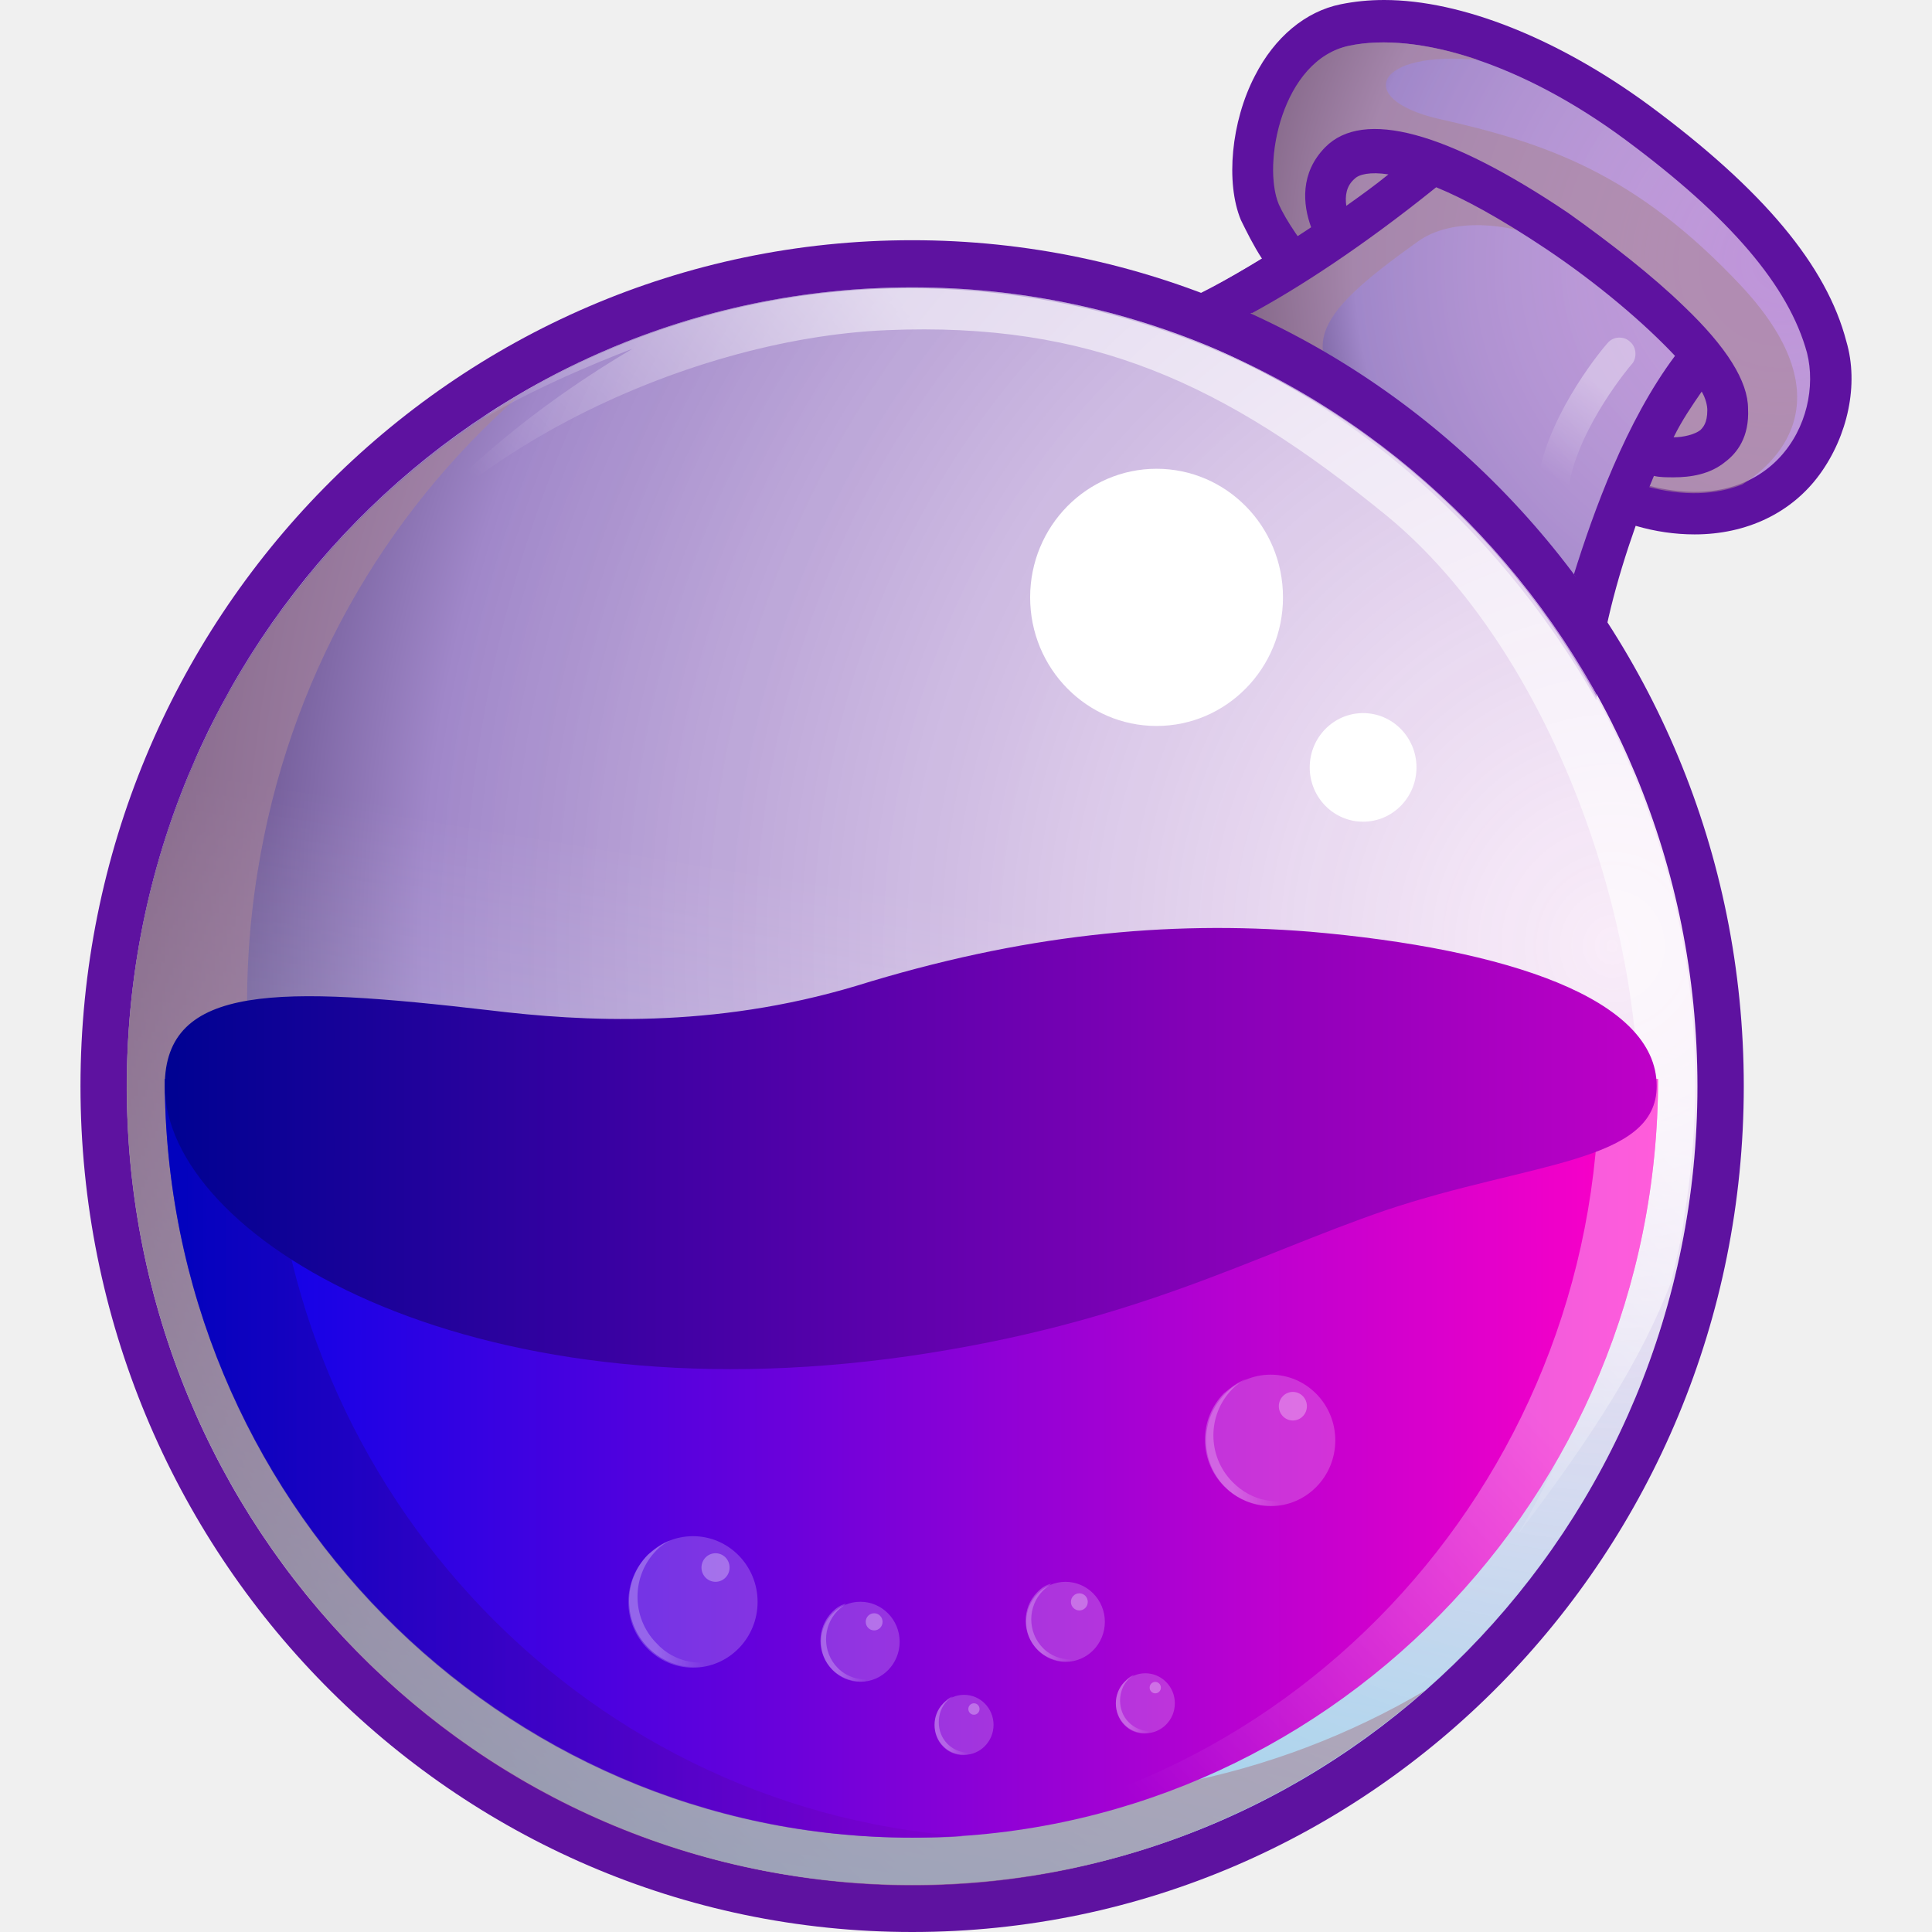
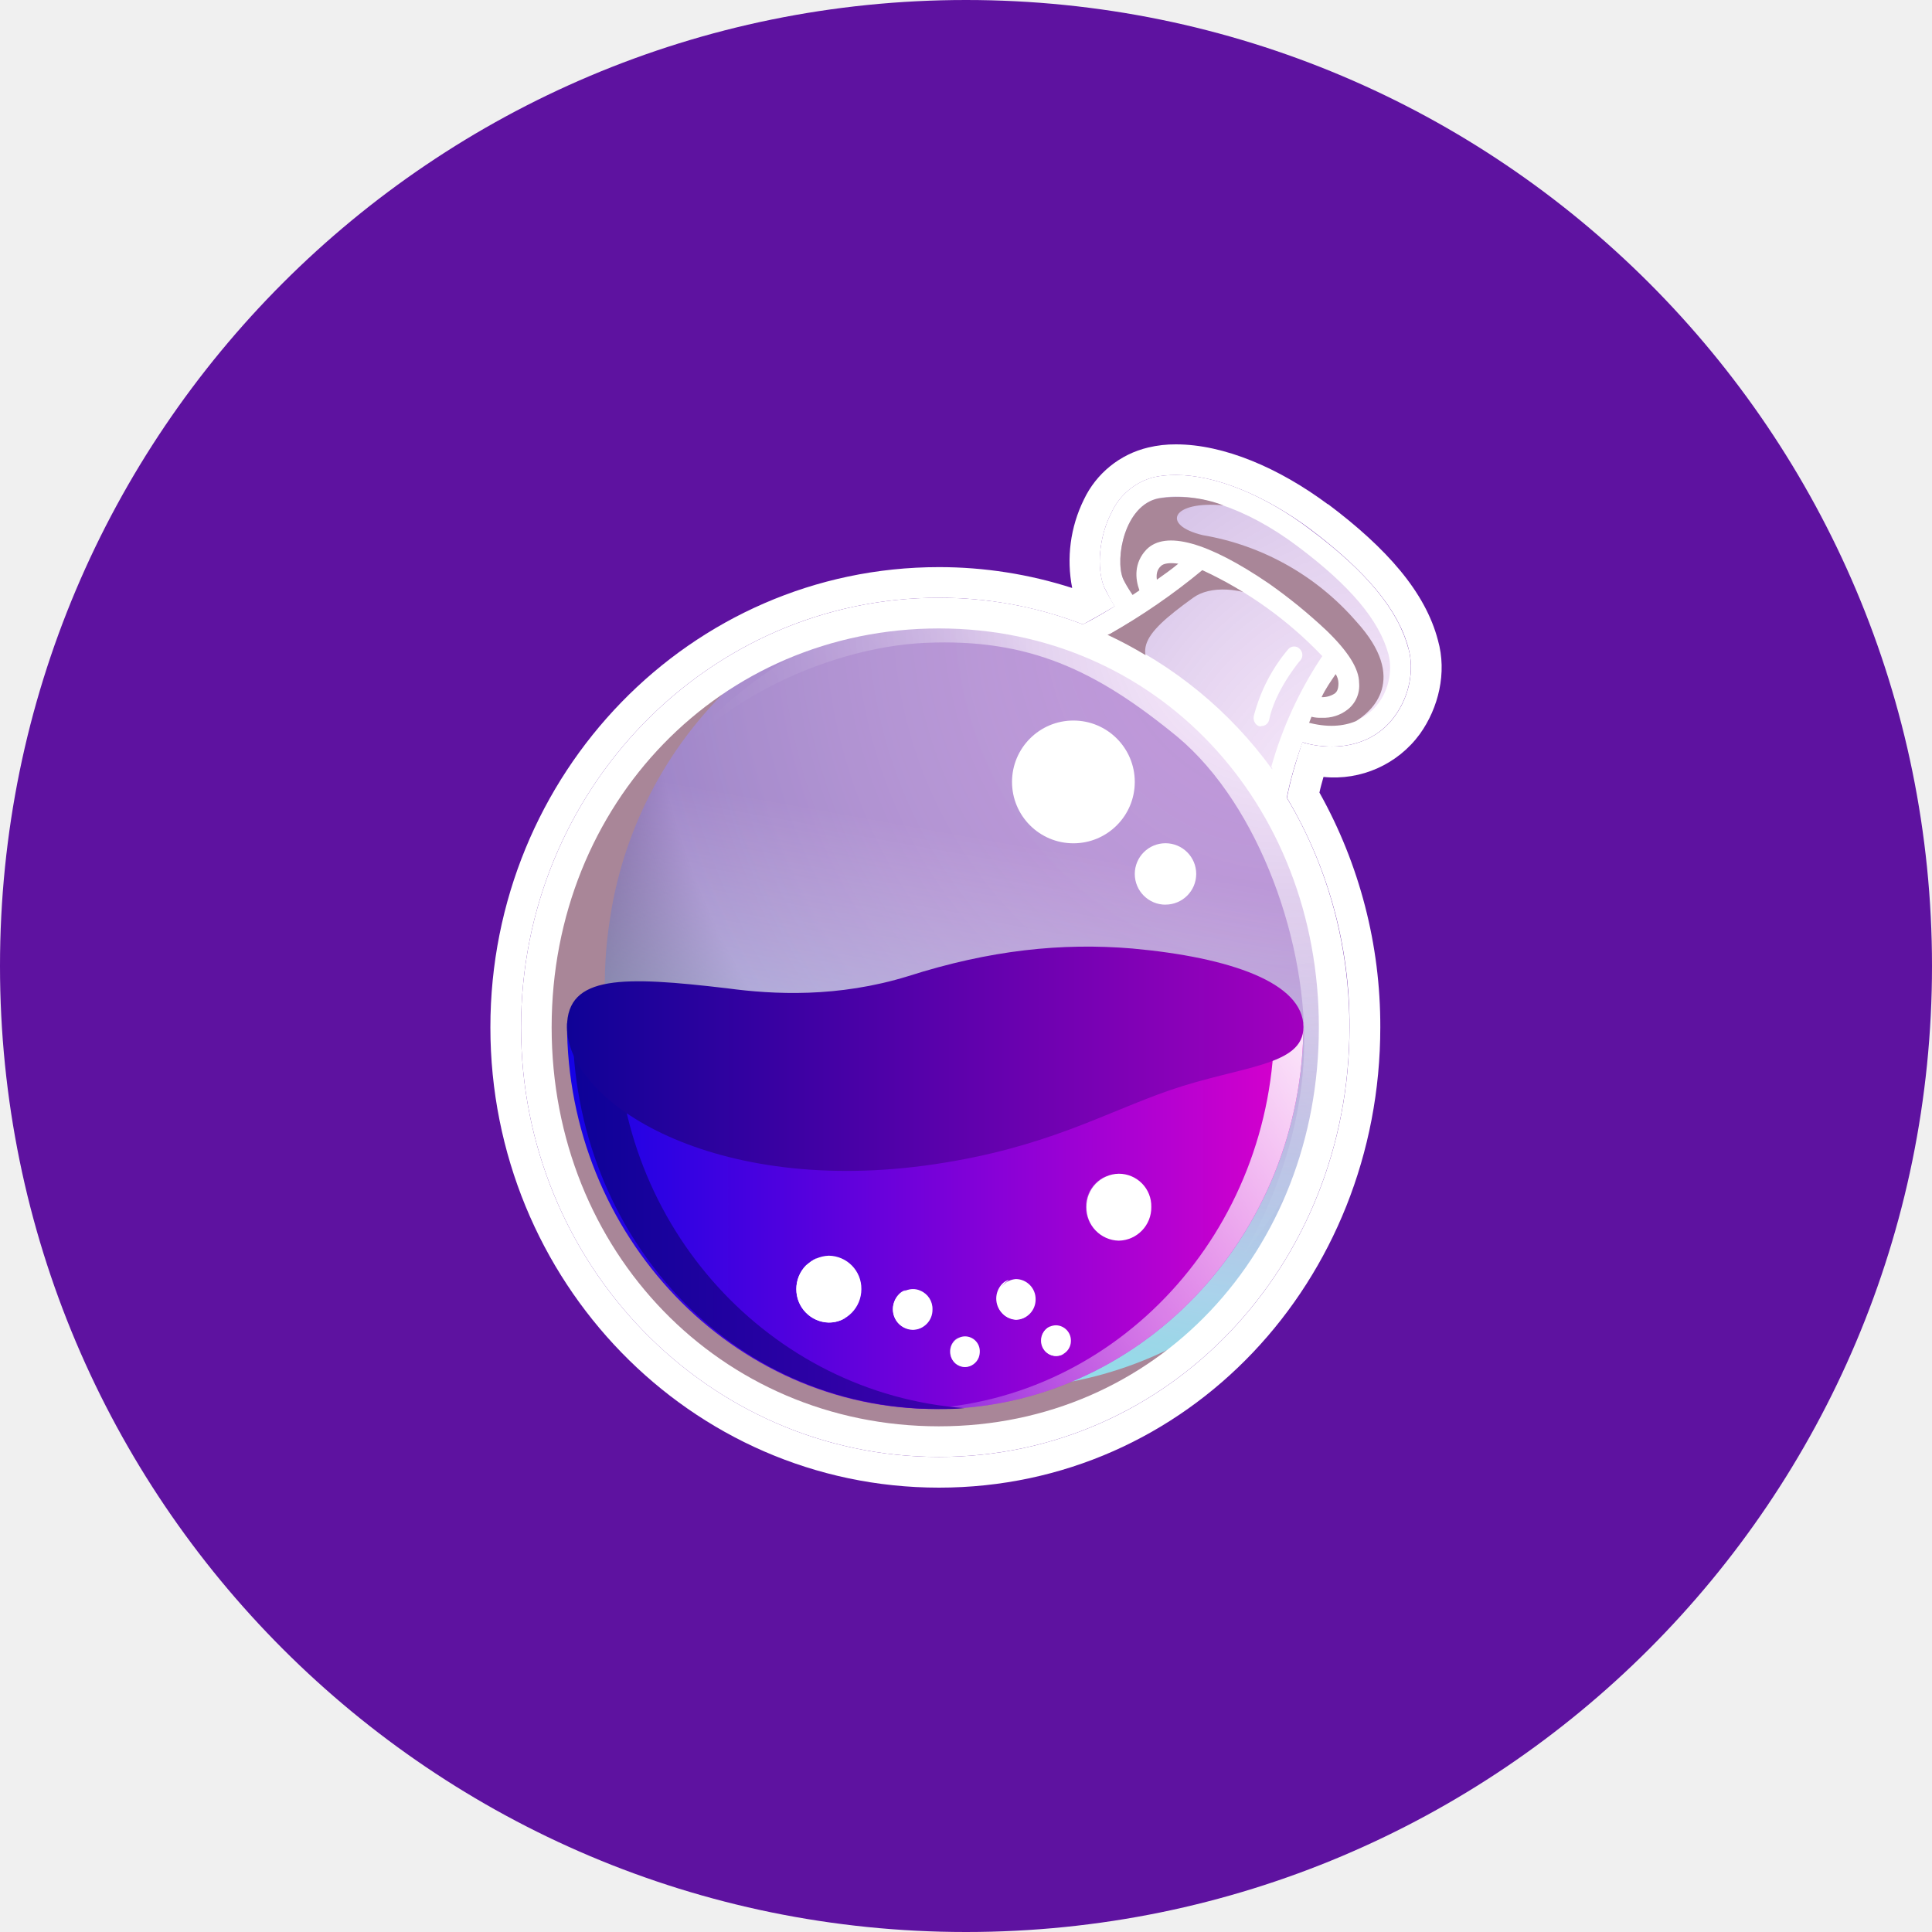
- <svg xmlns="http://www.w3.org/2000/svg" width="200" height="200" viewBox="0 0 200 200" fill="none">
-   <path d="M191.136 35.352C189.1 27.512 182.556 19.673 170.777 10.946C161.323 3.994 151.289 0 143.291 0C141.691 0 140.237 0.148 138.783 0.444C135.147 1.183 131.947 3.846 129.912 7.84C127.44 12.573 126.858 18.933 128.458 22.779C129.039 23.962 129.766 25.442 130.639 26.773C122.931 31.506 118.568 32.837 117.986 32.985C138.056 39.789 154.78 53.989 165.25 72.479L165.396 70.704C165.832 65.823 167.286 60.202 169.323 54.433C171.358 55.025 173.394 55.321 175.43 55.321C180.811 55.321 185.464 53.102 188.373 49.108C191.282 45.114 192.444 39.789 191.136 35.352Z" fill="#5E12A0" />
-   <path d="M170.197 50.148C183.43 53.845 188.811 43.491 187.065 36.539C185.175 29.587 179.067 22.487 168.305 14.5C157.544 6.512 146.638 3.258 139.657 4.737C132.677 6.216 130.641 17.014 132.385 21.156C133.113 22.783 134.712 25.15 136.894 27.812C134.131 29.735 131.513 31.214 129.332 32.545C142.711 38.61 154.345 48.077 163.07 59.91C164.088 55.916 165.543 52.366 166.852 49.26C167.869 49.408 169.033 49.704 170.197 50.148Z" fill="url(#paint0_radial_914_48)" />
-   <path d="M94.424 195.112C139.32 195.112 175.717 158.092 175.717 112.427C175.717 66.761 139.32 29.742 94.424 29.742C49.527 29.742 13.131 66.761 13.131 112.427C13.131 158.092 49.527 195.112 94.424 195.112Z" fill="url(#paint1_radial_914_48)" />
-   <path opacity="0.6" d="M180.377 29.731C169.324 17.898 160.017 14.791 148.819 12.277C140.094 10.206 142.42 5.177 153.037 6.212C147.947 4.437 143.148 3.993 139.657 4.733C132.677 6.212 130.641 17.01 132.386 21.152C133.113 22.779 134.713 25.145 136.895 27.808C132.968 30.47 129.623 32.393 126.859 33.872C128.169 34.464 129.768 35.204 131.658 36.239C136.603 38.901 141.984 43.339 141.984 43.339C133.84 36.239 135.585 32.985 146.783 24.997C150.274 22.483 156.672 22.779 162.635 25.885C168.597 28.991 175.577 36.831 175.577 36.831L168.888 49.847C169.324 49.995 169.76 50.143 170.197 50.291C174.414 51.474 177.758 51.178 180.377 50.143C183.431 48.22 191.429 41.712 180.377 29.731Z" fill="#A98698" />
-   <path d="M148.673 19.385C151.582 20.569 155.363 22.639 160.017 25.746C165.543 29.444 170.342 33.585 173.396 36.839C168.306 43.643 164.961 52.962 162.926 59.47C163.944 60.95 165.107 62.429 166.125 63.908C167.143 60.21 168.887 54.737 171.214 49.264C171.796 49.412 172.524 49.412 173.25 49.412C174.995 49.412 177.031 49.116 178.631 47.785C179.794 46.898 181.104 45.27 180.958 42.312C180.958 39.502 178.777 35.952 174.268 31.662C171.069 28.556 166.707 25.154 162.344 22.048C149.837 13.617 141.111 11.25 137.185 15.243C134.567 17.906 134.858 21.16 135.73 23.527C131.077 26.633 127.15 28.852 124.533 30.331C126.278 30.923 127.878 31.662 129.623 32.402C134.276 29.887 140.966 25.598 148.673 19.385ZM176.159 40.537C176.595 41.277 176.741 42.016 176.741 42.46C176.741 43.791 176.305 44.235 176.013 44.531C175.432 44.975 174.268 45.27 173.25 45.27C174.123 43.495 175.141 42.016 176.159 40.537ZM140.239 18.498C140.675 18.054 141.839 17.758 143.729 18.054C142.275 19.237 140.821 20.273 139.367 21.308C139.221 20.273 139.367 19.237 140.239 18.498Z" fill="#5E12A0" />
-   <path d="M94.424 24.867C46.87 24.867 8.332 64.065 8.332 112.434C8.332 160.801 46.87 200 94.424 200C141.978 200 180.516 160.801 180.516 112.434C180.516 64.065 141.833 24.867 94.424 24.867ZM94.424 195.118C49.487 195.118 13.131 158.14 13.131 112.434C13.131 66.727 49.487 29.748 94.424 29.748C139.36 29.748 175.718 66.727 175.718 112.434C175.718 158.14 139.216 195.118 94.424 195.118Z" fill="#5E12A0" />
-   <path opacity="0.6" d="M94.424 195.112C139.32 195.112 175.717 158.092 175.717 112.427C175.717 66.761 139.32 29.742 94.424 29.742C49.527 29.742 13.131 66.761 13.131 112.427C13.131 158.092 49.527 195.112 94.424 195.112Z" fill="url(#paint2_linear_914_48)" />
-   <path opacity="0.6" d="M93.851 185.062C49.496 177.814 19.393 135.362 26.664 90.248C29.863 70.279 39.752 53.269 53.713 40.992C33.354 52.973 18.229 73.829 14.158 99.271C7.032 144.385 37.135 186.837 81.344 194.085C106.066 198.227 129.916 190.387 147.513 175.004C131.952 184.175 113.047 188.169 93.851 185.062Z" fill="#A98698" />
-   <path opacity="0.6" d="M107.365 30.924C86.86 27.522 66.937 32.255 50.649 42.757C50.358 43.053 50.067 43.349 50.067 43.349C56.321 39.503 65.483 36.101 65.483 36.101C41.924 50.005 34.652 65.832 34.652 65.832C43.814 47.786 70.718 35.065 91.805 34.178C112.891 33.29 126.706 39.651 143.576 53.407C160.445 67.311 170.625 95.71 169.607 118.194C168.735 140.678 157.101 158.871 157.101 158.871C165.099 148.368 169.898 140.678 172.952 132.837C173.534 130.471 174.116 128.105 174.406 125.59C181.678 80.623 151.72 38.172 107.365 30.924Z" fill="url(#paint3_linear_914_48)" />
-   <path d="M171.644 111.689C171.644 155.028 137.032 190.233 94.423 190.233C51.813 190.233 17.057 155.028 17.057 111.689H171.644Z" fill="url(#paint4_linear_914_48)" />
-   <g opacity="0.6">
-     <path opacity="0.6" d="M165.534 111.689C165.534 153.993 132.668 188.605 91.367 190.233C92.385 190.233 93.403 190.233 94.421 190.233C137.031 190.233 171.643 155.028 171.643 111.689H165.534Z" fill="url(#paint5_linear_914_48)" />
+ <svg xmlns="http://www.w3.org/2000/svg" width="24" height="24" viewBox="0 0 24 24" fill="none">
+   <circle cx="12" cy="12" r="12" fill="#5E12A0" />
+   <g transform="translate(12 12) scale(0.72) translate(-12 -12)">
+     <path fill="url(#osmosis__a)" d="M12.62 6.149a6.63 6.63 0 0 0-4.755 1l-.048.054c.53-.329 1.292-.62 1.292-.62-1.974 1.182-2.583 2.52-2.583 2.52.768-1.53 3.018-2.605 4.786-2.679s2.923.461 4.341 1.626c1.408 1.181 2.26 3.584 2.177 5.49-.074 1.906-1.05 3.446-1.05 3.446a9.2 9.2 0 0 0 1.33-2.207c.053-.197.095-.397.121-.614.61-3.812-1.9-7.4-5.61-8.016" />
+     <path fill="#fff" d="M19.633 6.525c-.175-.667-.72-1.33-1.705-2.065-.794-.598-1.64-.932-2.303-.932-.138 0-.26.011-.382.037a1.11 1.11 0 0 0-.74.625c-.207.402-.254.942-.122 1.27.053.095.105.223.185.334-.646.403-1.011.514-1.058.53a7.26 7.26 0 0 1 3.954 3.345l.011-.153c.037-.413.158-.89.334-1.376.169.053.338.074.507.074.45 0 .842-.185 1.086-.53.244-.334.339-.783.233-1.165z" />
+     <path fill="url(#osmosis__b)" d="M17.875 7.774c1.112.318 1.563-.56 1.415-1.149-.16-.593-.667-1.19-1.573-1.869-.9-.677-1.81-.952-2.399-.825-.582.121-.75 1.038-.609 1.386.065.138.197.34.382.568-.233.158-.456.284-.635.402a7.2 7.2 0 0 1 2.826 2.319q.125-.463.318-.901.142.018.275.07" />
+     <path fill="url(#osmosis__c)" d="M11.534 20.058c3.76 0 6.808-3.134 6.808-7.005 0-3.865-3.049-7.004-6.808-7.004s-6.808 3.134-6.808 7.004c0 3.866 3.049 7.005 6.808 7.005" />
+     <path fill="#A98698" d="M18.728 6.05a4.5 4.5 0 0 0-2.641-1.483c-.732-.174-.535-.598.354-.514a2.2 2.2 0 0 0-1.123-.12c-.582.12-.75 1.037-.609 1.385.065.139.197.34.382.569a10 10 0 0 1-.847.512 5.6 5.6 0 0 1 1.27.8c-.682-.598-.534-.874.404-1.552.29-.211.825-.19 1.323.074.502.266 1.085.927 1.085.927l-.556 1.106.105.038c.355.1.637.074.853-.017.26-.159.926-.714 0-1.725" />
+     <path fill="#fff" d="M16.077 5.17a6.8 6.8 0 0 1 2.07 1.483 6.7 6.7 0 0 0-.88 1.911l.266.376c.09-.313.238-.773.428-1.24a.6.6 0 0 0 .175.017.67.67 0 0 0 .45-.143.52.52 0 0 0 .196-.461q0-.358-.561-.9a9 9 0 0 0-1-.815c-1.05-.715-1.78-.916-2.108-.583-.217.229-.195.503-.121.704-.387.266-.72.456-.938.583.148.047.28.105.424.17q.848-.48 1.598-1.101m2.302 1.793a.3.3 0 0 1 .048.16c0 .116-.037.153-.063.174a.4.4 0 0 1-.228.064c.069-.148.16-.275.243-.398m-3.012-1.867c.037-.038.137-.062.297-.038-.123.102-.243.186-.37.276-.012-.089 0-.175.073-.238" />
+     <path fill="url(#osmosis__d)" d="M11.534 20.058c3.76 0 6.808-3.134 6.808-7.005 0-3.865-3.049-6.877-6.808-6.877s-6.808 3.007-6.808 6.877c0 3.866 3.049 7.005 6.808 7.005" />
+     <path fill="#A98698" d="M11.486 19.2c-3.716-.608-6.236-4.203-5.627-8.026a6.98 6.98 0 0 1 2.265-4.172 7 7 0 0 0-3.314 4.935c-.598 3.822 1.922 7.417 5.628 8.03 2.064.355 4.066-.312 5.538-1.614a6.67 6.67 0 0 1-4.49.848" />
+     <path fill="url(#osmosis__e)" d="M17.822 12.99c0 3.669-2.843 6.654-6.347 6.654-3.5 0-6.359-2.987-6.359-6.654z" />
+     <path fill="url(#osmosis__f)" d="M17.32 12.99c0 3.582-2.7 6.51-6.094 6.654h.25c3.504 0 6.346-2.987 6.346-6.654z" />
+     <path fill="url(#osmosis__g)" d="M5.212 12.99c0 3.669 2.743 6.654 6.31 6.654.16 0 .303 0 .451-.016-3.351-.25-6.003-3.129-6.003-6.638z" />
+     <path fill="url(#osmosis__h)" d="M17.822 13.053c0-.767-1.27-1.202-2.954-1.355-1.218-.101-2.451.026-3.865.477-1.217.375-2.324.317-3.123.21-1.784-.21-2.764-.237-2.764.667 0 1.303 2.541 2.934 6.342 2.368 1.928-.287 2.917-.88 4.056-1.276 1.233-.424 2.308-.414 2.308-1.091" />
+     <path fill="#fff" d="M13.853 9.883a1.059 1.059 0 1 0 0-2.118 1.059 1.059 0 0 0 0 2.118m1.589 1.058a.53.53 0 0 0 .53-.529.53.53 0 1 0-.53.53" />
+     <path fill="url(#osmosis__i)" d="M17.097 7.865h-.026c-.07-.01-.122-.09-.106-.175.108-.424.311-.82.593-1.154.053-.063.148-.063.196-.01a.143.143 0 0 1 .016.2c-.016.013-.44.525-.54 1.028a.135.135 0 0 1-.133.106z" />
+     <path fill="#fff" d="M11.084 18.278a.346.346 0 0 0 .338-.35.34.34 0 0 0-.206-.325.3.3 0 0 0-.132-.029.35.35 0 0 0-.32.22.352.352 0 0 0 .32.484" />
+     <path fill="#fff" d="M10.887 18.152a.366.366 0 0 1 0-.498l.074-.063a.25.25 0 0 0-.121.074.365.365 0 0 0 0 .503.35.35 0 0 0 .412.058.33.33 0 0 1-.37-.074zm.317-.329a.074.074 0 0 0 .053-.126.074.074 0 0 0-.127.052c0 .044.032.08.074.08zm1.658.282a.35.35 0 0 0 .339-.356.345.345 0 0 0-.339-.348.353.353 0 0 0 0 .704" />
+     <path fill="#fff" d="M12.667 17.982a.366.366 0 0 1 0-.509l.074-.058a.25.25 0 0 0-.121.074.365.365 0 0 0 0 .498.33.33 0 0 0 .412.064.33.33 0 0 1-.37-.074zm.317-.334c.037 0 .07-.032.07-.074a.07.07 0 0 0-.02-.05.07.07 0 0 0-.05-.025.074.074 0 0 0-.074.074c0 .043.032.075.074.075m-1 1.272a.26.26 0 0 0 .236-.166.3.3 0 0 0 .018-.1.256.256 0 0 0-.255-.264.25.25 0 0 0-.181.08.25.25 0 0 0-.072.185.26.26 0 0 0 .253.265" />
+     <path fill="url(#osmosis__j)" d="M11.84 18.818a.28.28 0 0 1 0-.375c.01-.017.031-.028.047-.038a.3.3 0 0 0-.09.058.28.28 0 0 0 0 .376.25.25 0 0 0 .318.037.26.26 0 0 1-.28-.058z" />
+     <path fill="#fff" d="M13.555 18.728a.26.26 0 0 0 .255-.265.263.263 0 0 0-.255-.264.26.26 0 0 0-.26.264.26.26 0 0 0 .26.265" />
+     <path fill="#fff" d="M13.407 18.628a.284.284 0 0 1 0-.37.3.3 0 0 1 .053-.043.25.25 0 0 0-.09.062.285.285 0 0 0 0 .37.25.25 0 0 0 .318.044.26.26 0 0 1-.28-.063m.234-.25a.053.053 0 0 0-.006-.106.053.053 0 0 0-.042.055c0 .03.02.052.048.052m-4.009-.227c.308 0 .562-.26.562-.577a.57.57 0 0 0-.562-.577.58.58 0 0 0-.56.582.57.57 0 0 0 .56.572" />
+     <path fill="#fff" d="M9.314 17.941a.58.58 0 0 1 0-.815.5.5 0 0 1 .122-.09c-.074.026-.132.079-.196.127a.58.58 0 0 0 0 .815c.185.19.466.228.688.09a.53.53 0 0 1-.614-.127m.514-.54a.123.123 0 0 0 .122-.127.12.12 0 0 0-.075-.114.1.1 0 0 0-.047-.008.12.12 0 0 0-.114.075.1.1 0 0 0-.008.047c0 .074.053.127.122.127m4.807-.662a.573.573 0 0 0 .562-.583.56.56 0 0 0-.562-.572.567.567 0 0 0-.556.578.57.57 0 0 0 .556.577" />
+     <path fill="url(#osmosis__k)" d="M14.309 16.52a.58.58 0 0 1 0-.81.5.5 0 0 1 .12-.089.6.6 0 0 0-.194.126.58.58 0 0 0 0 .816.555.555 0 0 0 .688.085.53.53 0 0 1-.614-.128" />
+     <path fill="#fff" d="M14.832 15.986c.069 0 .122-.053.122-.127a.124.124 0 0 0-.122-.127c-.07 0-.123.053-.123.127q0 .025.009.048a.12.12 0 0 0 .066.07q.023.01.048.01" />
+     <path fill="#fff" d="M11.533 5.646c-3.982 0-7.21 3.32-7.21 7.412s3.228 7.412 7.21 7.412 7.083-3.319 7.083-7.412c0-4.092-3.113-7.412-7.083-7.412m0 14.296c-3.77 0-6.682-3.018-6.682-6.884 0-3.865 2.918-6.882 6.682-6.882 3.759 0 6.555 3.018 6.555 6.882 0 3.866-2.807 6.884-6.555 6.884" />
+     <path fill="#fff" d="M18.247 4.032c1.007.757 1.679 1.514 1.896 2.35.158.556.01 1.165-.312 1.615a1.83 1.83 0 0 1-1.663.741c-.026.095-.053.185-.07.27a8.24 8.24 0 0 1 1.05 4.05c0 4.363-3.315 7.942-7.614 7.942-4.288 0-7.74-3.569-7.74-7.942s3.452-7.94 7.74-7.94a7.5 7.5 0 0 1 2.298.36 2.4 2.4 0 0 1 .201-1.524 1.65 1.65 0 0 1 1.112-.9A2 2 0 0 1 15.622 3c.83 0 1.779.408 2.62 1.033zm-3.743.159c-.207.401-.253.941-.121 1.27q.084.172.185.333-.272.163-.55.313a6.9 6.9 0 0 0-2.489-.46c-3.976 0-7.206 3.318-7.206 7.411s3.23 7.412 7.211 7.412 7.083-3.32 7.083-7.412a7.66 7.66 0 0 0-1.08-3.96c.059-.302.154-.63.265-.958.175.053.345.074.514.074.45 0 .841-.185 1.086-.53.243-.333.338-.783.232-1.165-.174-.66-.72-1.323-1.705-2.064-.794-.588-1.64-.926-2.302-.926-.139 0-.26.01-.382.037a1.11 1.11 0 0 0-.741.625" />
+     <defs>
+       <linearGradient id="osmosis__a" x1="17.436" x2="8.234" y1="6.685" y2="13.619" gradientUnits="userSpaceOnUse">
+         <stop offset=".29" stop-color="#fff" />
+         <stop offset=".78" stop-color="#fff" stop-opacity="0" />
+       </linearGradient>
+       <linearGradient id="osmosis__d" x1="10.685" x2="13.877" y1="20.869" y2="3.047" gradientUnits="userSpaceOnUse">
+         <stop stop-color="#81FFFF" />
+         <stop offset=".62" stop-color="#fff" stop-opacity="0" />
+       </linearGradient>
+       <linearGradient id="osmosis__e" x1="3.799" x2="20.198" y1="11.992" y2="11.992" gradientUnits="userSpaceOnUse">
+         <stop stop-color="#0002E9" />
+         <stop offset="1" stop-color="#FF00C7" />
+       </linearGradient>
+       <linearGradient id="osmosis__f" x1="21.694" x2="2.409" y1="4.573" y2="20.57" gradientUnits="userSpaceOnUse">
+         <stop offset=".29" stop-color="#fff" />
+         <stop offset=".78" stop-color="#fff" stop-opacity="0" />
+       </linearGradient>
+       <linearGradient id="osmosis__g" x1="3.421" x2="20.219" y1="11.992" y2="11.992" gradientUnits="userSpaceOnUse">
+         <stop stop-color="#000292" />
+         <stop offset="1" stop-color="#7D00C7" />
+       </linearGradient>
+       <linearGradient id="osmosis__h" x1="3.813" x2="20.206" y1="12.015" y2="12.015" gradientUnits="userSpaceOnUse">
+         <stop stop-color="#000292" />
+         <stop offset="1" stop-color="#BE00C7" />
+       </linearGradient>
+       <linearGradient id="osmosis__i" x1="19.647" x2="9.571" y1="2.88" y2="26.552" gradientUnits="userSpaceOnUse">
+         <stop offset=".29" stop-color="#fff" />
+         <stop offset=".78" stop-color="#fff" stop-opacity="0" />
+       </linearGradient>
+       <linearGradient id="osmosis__j" x1="3.713" x2="19.983" y1="11.715" y2="11.715" gradientUnits="userSpaceOnUse">
+         <stop offset=".29" stop-color="#fff" />
+         <stop offset=".78" stop-color="#fff" stop-opacity="0" />
+       </linearGradient>
+       <linearGradient id="osmosis__k" x1="3.839" x2="20.003" y1="11.928" y2="11.928" gradientUnits="userSpaceOnUse">
+         <stop offset=".29" stop-color="#fff" />
+         <stop offset=".78" stop-color="#fff" stop-opacity="0" />
+       </linearGradient>
+       <radialGradient id="osmosis__b" cx="0" cy="0" r="1" gradientTransform="matrix(18.3783 0 0 21.4272 19.363 10.405)" gradientUnits="userSpaceOnUse">
+         <stop stop-color="#FFEAFF" stop-opacity=".6" />
+         <stop offset=".68" stop-color="#A087C9" />
+         <stop offset="1" stop-color="#10002F" />
+       </radialGradient>
+       <radialGradient id="osmosis__c" cx="0" cy="0" r="1" gradientTransform="matrix(16.052 0 0 17.6073 17.43 5.796)" gradientUnits="userSpaceOnUse">
+         <stop stop-color="#FFEAFF" stop-opacity=".6" />
+         <stop offset=".68" stop-color="#A087C9" />
+         <stop offset="1" stop-color="#10002F" />
+       </radialGradient>
+     </defs>
  </g>
-   <g opacity="0.7">
-     <path opacity="0.7" d="M27.964 111.689H17.057C17.057 155.028 51.668 190.233 94.278 190.233C96.168 190.233 97.913 190.233 99.659 190.084C59.666 187.126 27.964 153.106 27.964 111.689Z" fill="url(#paint6_linear_914_48)" />
-   </g>
-   <path d="M171.499 112.422C171.499 103.399 156.084 98.221 135.578 96.447C120.745 95.263 105.767 96.742 88.606 102.067C73.773 106.505 60.394 105.765 50.65 104.581C28.982 102.067 17.057 101.771 17.057 112.422C17.057 127.805 47.887 147.034 94.132 140.377C117.546 136.976 129.616 130.024 143.432 125.29C158.411 120.261 171.499 120.409 171.499 112.422Z" fill="url(#paint7_linear_914_48)" />
-   <path d="M119.727 75.152C126.956 75.152 132.815 69.192 132.815 61.84C132.815 54.487 126.956 48.527 119.727 48.527C112.499 48.527 106.639 54.487 106.639 61.84C106.639 69.192 112.499 75.152 119.727 75.152Z" fill="white" />
-   <path d="M141.108 85.062C144.16 85.062 146.634 82.545 146.634 79.441C146.634 76.337 144.16 73.82 141.108 73.82C138.056 73.82 135.582 76.337 135.582 79.441C135.582 82.545 138.056 85.062 141.108 85.062Z" fill="white" />
-   <g opacity="0.6">
-     <path opacity="0.6" d="M160.884 51.203C160.738 51.203 160.593 51.203 160.593 51.203C159.72 51.055 159.139 50.168 159.284 49.132C160.593 42.328 166.119 35.82 166.41 35.524C166.991 34.784 168.155 34.784 168.737 35.376C169.464 35.968 169.464 37.151 168.882 37.743C168.737 37.891 163.647 43.955 162.484 49.872C162.338 50.759 161.611 51.203 160.884 51.203Z" fill="url(#paint8_linear_914_48)" />
-   </g>
-   <path opacity="0.2" d="M89.06 174.098C91.309 174.098 93.132 172.244 93.132 169.956C93.132 167.669 91.309 165.814 89.06 165.814C86.811 165.814 84.988 167.669 84.988 169.956C84.988 172.244 86.811 174.098 89.06 174.098Z" fill="white" />
-   <g opacity="0.4">
-     <path opacity="0.6" d="M86.713 172.657C85.113 171.03 85.113 168.368 86.713 166.74C87.004 166.444 87.295 166.296 87.586 166C87.004 166.149 86.568 166.444 86.131 166.888C84.532 168.515 84.532 171.178 86.131 172.805C87.44 174.136 89.476 174.432 91.076 173.545C89.621 174.136 87.876 173.841 86.713 172.657Z" fill="url(#paint9_linear_914_48)" />
-   </g>
-   <path opacity="0.3" d="M90.492 168.779C90.974 168.779 91.364 168.382 91.364 167.892C91.364 167.401 90.974 167.004 90.492 167.004C90.01 167.004 89.619 167.401 89.619 167.892C89.619 168.382 90.01 168.779 90.492 168.779Z" fill="white" />
-   <path opacity="0.2" d="M110.302 172.035C112.551 172.035 114.374 170.18 114.374 167.892C114.374 165.604 112.551 163.75 110.302 163.75C108.053 163.75 106.23 165.604 106.23 167.892C106.23 170.18 108.053 172.035 110.302 172.035Z" fill="white" />
-   <g opacity="0.4">
-     <path opacity="0.6" d="M107.955 170.593C106.355 168.965 106.355 166.302 107.955 164.675C108.245 164.379 108.537 164.231 108.827 163.936C108.245 164.083 107.809 164.379 107.373 164.823C105.774 166.45 105.774 169.113 107.373 170.74C108.683 172.072 110.718 172.367 112.318 171.479C110.864 172.072 109.119 171.776 107.955 170.593Z" fill="url(#paint10_linear_914_48)" />
-   </g>
-   <path opacity="0.3" d="M111.734 166.714C112.216 166.714 112.606 166.317 112.606 165.826C112.606 165.337 112.216 164.939 111.734 164.939C111.252 164.939 110.861 165.337 110.861 165.826C110.861 166.317 111.252 166.714 111.734 166.714Z" fill="white" />
-   <path opacity="0.2" d="M99.798 181.662C101.485 181.662 102.852 180.271 102.852 178.556C102.852 176.84 101.485 175.449 99.798 175.449C98.111 175.449 96.744 176.84 96.744 178.556C96.744 180.271 98.111 181.662 99.798 181.662Z" fill="white" />
-   <g opacity="0.4">
-     <path opacity="0.6" d="M98.053 180.497C96.89 179.313 96.89 177.243 98.053 176.059C98.198 175.911 98.489 175.764 98.635 175.615C98.198 175.764 97.907 176.059 97.617 176.355C96.453 177.538 96.453 179.61 97.617 180.793C98.635 181.829 100.089 181.976 101.398 181.237C100.234 181.681 98.925 181.385 98.053 180.497Z" fill="url(#paint11_linear_914_48)" />
-   </g>
-   <path opacity="0.3" d="M100.822 177.508C101.143 177.508 101.403 177.243 101.403 176.917C101.403 176.59 101.143 176.324 100.822 176.324C100.501 176.324 100.24 176.59 100.24 176.917C100.24 177.243 100.501 177.508 100.822 177.508Z" fill="white" />
-   <path opacity="0.2" d="M118.565 179.429C120.252 179.429 121.619 178.039 121.619 176.323C121.619 174.607 120.252 173.217 118.565 173.217C116.879 173.217 115.512 174.607 115.512 176.323C115.512 178.039 116.879 179.429 118.565 179.429Z" fill="white" />
-   <g opacity="0.4">
-     <path opacity="0.6" d="M116.821 178.265C115.658 177.081 115.658 175.01 116.821 173.827C116.966 173.679 117.257 173.531 117.403 173.383C116.966 173.531 116.675 173.827 116.385 174.123C115.221 175.306 115.221 177.377 116.385 178.561C117.403 179.596 118.857 179.744 120.166 179.005C119.003 179.449 117.693 179.152 116.821 178.265Z" fill="url(#paint12_linear_914_48)" />
-   </g>
-   <path opacity="0.3" d="M119.592 175.293C119.914 175.293 120.174 175.028 120.174 174.701C120.174 174.374 119.914 174.109 119.592 174.109C119.271 174.109 119.01 174.374 119.01 174.701C119.01 175.028 119.271 175.293 119.592 175.293Z" fill="white" />
-   <path opacity="0.2" d="M71.737 172.634C75.431 172.634 78.426 169.587 78.426 165.83C78.426 162.072 75.431 159.025 71.737 159.025C68.042 159.025 65.047 162.072 65.047 165.83C65.047 169.587 68.042 172.634 71.737 172.634Z" fill="white" />
-   <g opacity="0.4">
-     <path opacity="0.6" d="M67.957 170.104C65.339 167.441 65.339 163.151 67.957 160.489C68.393 160.045 68.829 159.749 69.411 159.453C68.539 159.749 67.811 160.341 67.084 160.933C64.467 163.595 64.467 167.885 67.084 170.547C69.266 172.766 72.611 173.21 75.228 171.582C72.756 172.618 69.847 172.174 67.957 170.104Z" fill="url(#paint13_linear_914_48)" />
-   </g>
-   <path opacity="0.3" d="M74.072 163.749C74.875 163.749 75.526 163.087 75.526 162.27C75.526 161.453 74.875 160.791 74.072 160.791C73.268 160.791 72.617 161.453 72.617 162.27C72.617 163.087 73.268 163.749 74.072 163.749Z" fill="white" />
-   <path opacity="0.2" d="M131.539 155.913C135.234 155.913 138.229 152.867 138.229 149.109C138.229 145.351 135.234 142.305 131.539 142.305C127.845 142.305 124.85 145.351 124.85 149.109C124.85 152.867 127.845 155.913 131.539 155.913Z" fill="white" />
-   <g opacity="0.4">
-     <path opacity="0.6" d="M127.574 153.4C124.956 150.738 124.956 146.449 127.574 143.786C128.01 143.342 128.447 143.046 129.029 142.75C128.155 143.046 127.429 143.638 126.702 144.23C124.084 146.892 124.084 151.182 126.702 153.844C128.883 156.063 132.228 156.507 134.846 154.879C132.373 155.915 129.609 155.472 127.574 153.4Z" fill="url(#paint14_linear_914_48)" />
-   </g>
-   <path opacity="0.3" d="M133.837 147.049C134.641 147.049 135.291 146.386 135.291 145.569C135.291 144.752 134.641 144.09 133.837 144.09C133.034 144.09 132.383 144.752 132.383 145.569C132.383 146.386 133.034 147.049 133.837 147.049Z" fill="white" />
-   <defs>
-     <radialGradient id="paint0_radial_914_48" cx="0" cy="0" r="1" gradientUnits="userSpaceOnUse" gradientTransform="translate(184.413 27.2204) scale(64.9971 66.1101)">
-       <stop stop-color="#FFEAFF" stop-opacity="0.6" />
-       <stop offset="0.681" stop-color="#A087C9" />
-       <stop offset="1" stop-color="#10002F" />
-     </radialGradient>
-     <radialGradient id="paint1_radial_914_48" cx="0" cy="0" r="1" gradientUnits="userSpaceOnUse" gradientTransform="translate(167.394 97.7429) scale(182.033 196.916)">
-       <stop stop-color="#FFEAFF" stop-opacity="0.6" />
-       <stop offset="0.681" stop-color="#A087C9" />
-       <stop offset="1" stop-color="#10002F" />
-     </radialGradient>
-     <linearGradient id="paint2_linear_914_48" x1="81.384" y1="193.94" x2="108.26" y2="30.922" gradientUnits="userSpaceOnUse">
-       <stop stop-color="#81FFFF" />
-       <stop offset="0.62" stop-color="white" stop-opacity="0" />
-     </linearGradient>
-     <linearGradient id="paint3_linear_914_48" x1="151.713" y1="56.271" x2="83.45" y2="117.851" gradientUnits="userSpaceOnUse">
-       <stop offset="0.289" stop-color="white" />
-       <stop offset="0.78" stop-color="white" stop-opacity="0" />
-     </linearGradient>
-     <linearGradient id="paint4_linear_914_48" x1="17.122" y1="150.914" x2="171.607" y2="150.914" gradientUnits="userSpaceOnUse">
-       <stop stop-color="#0002E9" />
-       <stop offset="0.995" stop-color="#FF00C7" />
-     </linearGradient>
-     <linearGradient id="paint5_linear_914_48" x1="178.918" y1="118.581" x2="93.487" y2="197.959" gradientUnits="userSpaceOnUse">
-       <stop offset="0.289" stop-color="white" />
-       <stop offset="0.78" stop-color="white" stop-opacity="0" />
-     </linearGradient>
-     <linearGradient id="paint6_linear_914_48" x1="17.122" y1="150.914" x2="99.77" y2="150.914" gradientUnits="userSpaceOnUse">
-       <stop stop-color="#000292" />
-       <stop offset="0.995" stop-color="#7D00C7" />
-     </linearGradient>
-     <linearGradient id="paint7_linear_914_48" x1="17.226" y1="118.947" x2="171.503" y2="118.947" gradientUnits="userSpaceOnUse">
-       <stop stop-color="#000292" />
-       <stop offset="0.995" stop-color="#BE00C7" />
-     </linearGradient>
-     <linearGradient id="paint8_linear_914_48" x1="168.973" y1="34.804" x2="157.609" y2="52.958" gradientUnits="userSpaceOnUse">
-       <stop offset="0.289" stop-color="white" />
-       <stop offset="0.78" stop-color="white" stop-opacity="0" />
-     </linearGradient>
-     <linearGradient id="paint9_linear_914_48" x1="84.927" y1="170.121" x2="91.08" y2="170.121" gradientUnits="userSpaceOnUse">
-       <stop offset="0.289" stop-color="white" />
-       <stop offset="0.78" stop-color="white" stop-opacity="0" />
-     </linearGradient>
-     <linearGradient id="paint10_linear_914_48" x1="106.155" y1="168.028" x2="112.307" y2="168.028" gradientUnits="userSpaceOnUse">
-       <stop offset="0.289" stop-color="white" />
-       <stop offset="0.78" stop-color="white" stop-opacity="0" />
-     </linearGradient>
-     <linearGradient id="paint11_linear_914_48" x1="96.662" y1="178.604" x2="101.282" y2="178.604" gradientUnits="userSpaceOnUse">
-       <stop offset="0.289" stop-color="white" />
-       <stop offset="0.78" stop-color="white" stop-opacity="0" />
-     </linearGradient>
-     <linearGradient id="paint12_linear_914_48" x1="115.43" y1="176.371" x2="120.049" y2="176.371" gradientUnits="userSpaceOnUse">
-       <stop offset="0.289" stop-color="white" />
-       <stop offset="0.78" stop-color="white" stop-opacity="0" />
-     </linearGradient>
-     <linearGradient id="paint13_linear_914_48" x1="65.054" y1="165.988" x2="75.102" y2="165.988" gradientUnits="userSpaceOnUse">
-       <stop offset="0.289" stop-color="white" />
-       <stop offset="0.78" stop-color="white" stop-opacity="0" />
-     </linearGradient>
-     <linearGradient id="paint14_linear_914_48" x1="124.728" y1="149.279" x2="134.775" y2="149.279" gradientUnits="userSpaceOnUse">
-       <stop offset="0.289" stop-color="white" />
-       <stop offset="0.78" stop-color="white" stop-opacity="0" />
-     </linearGradient>
-   </defs>
</svg>
